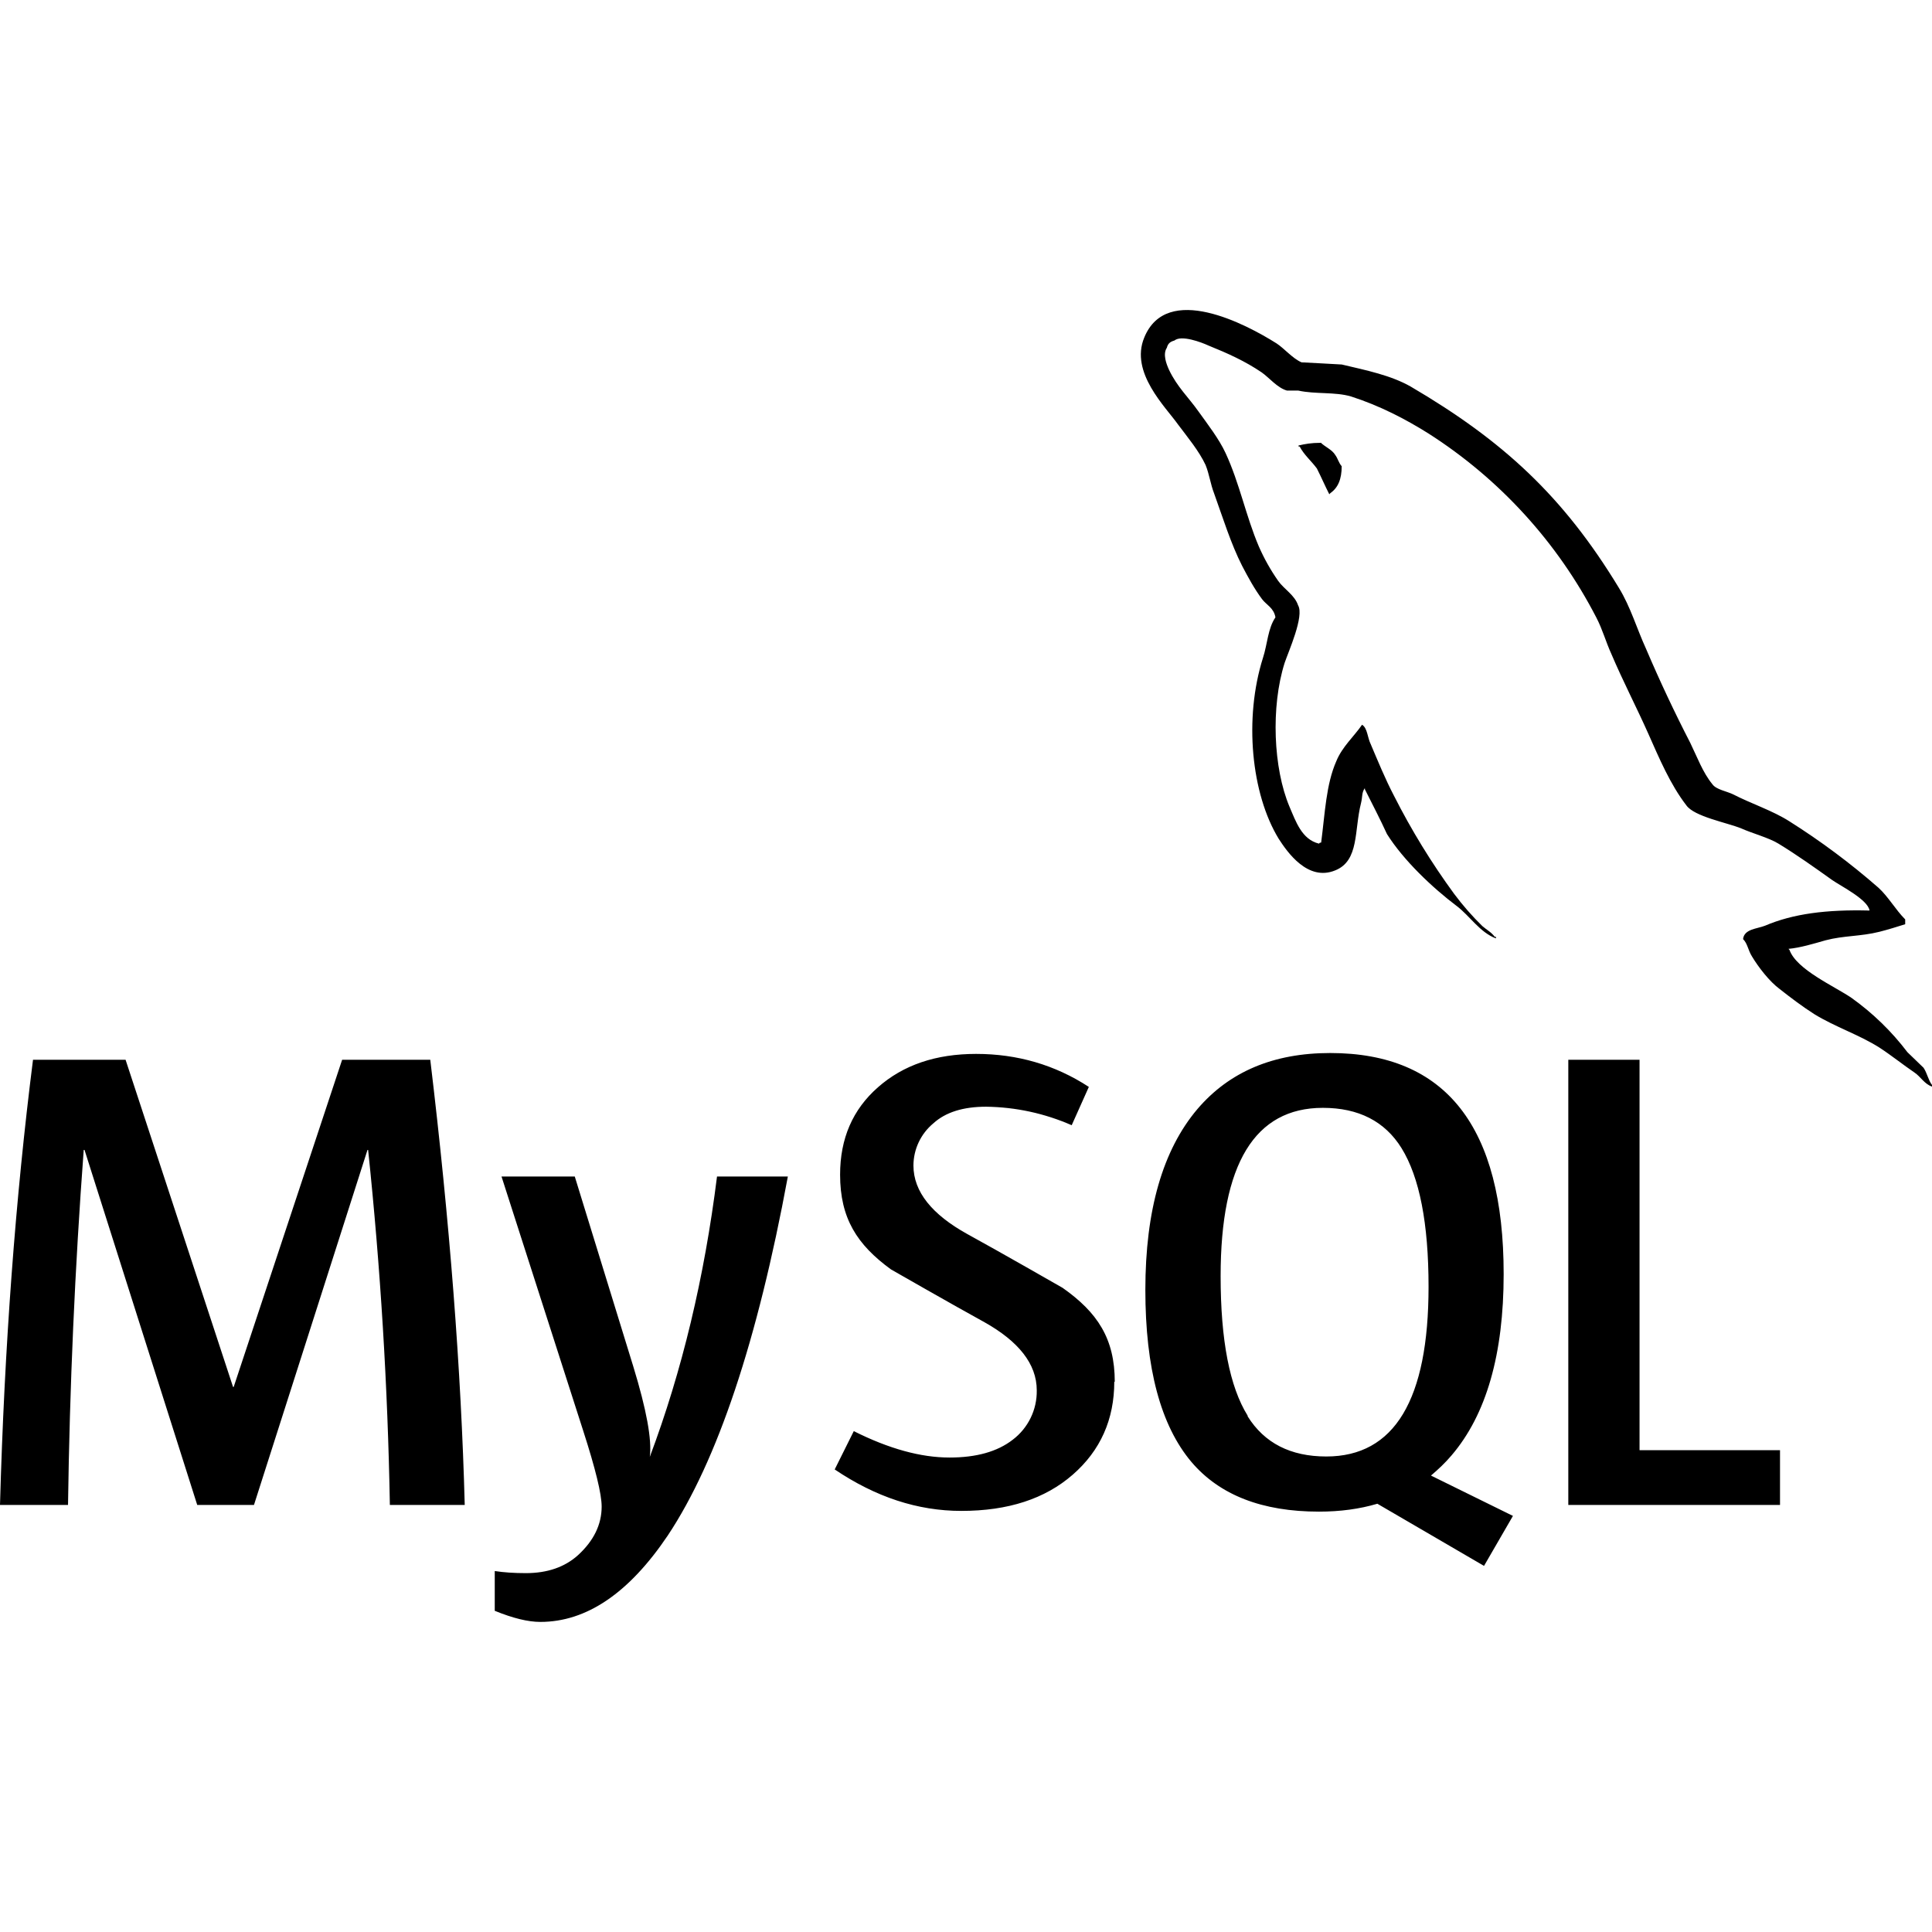
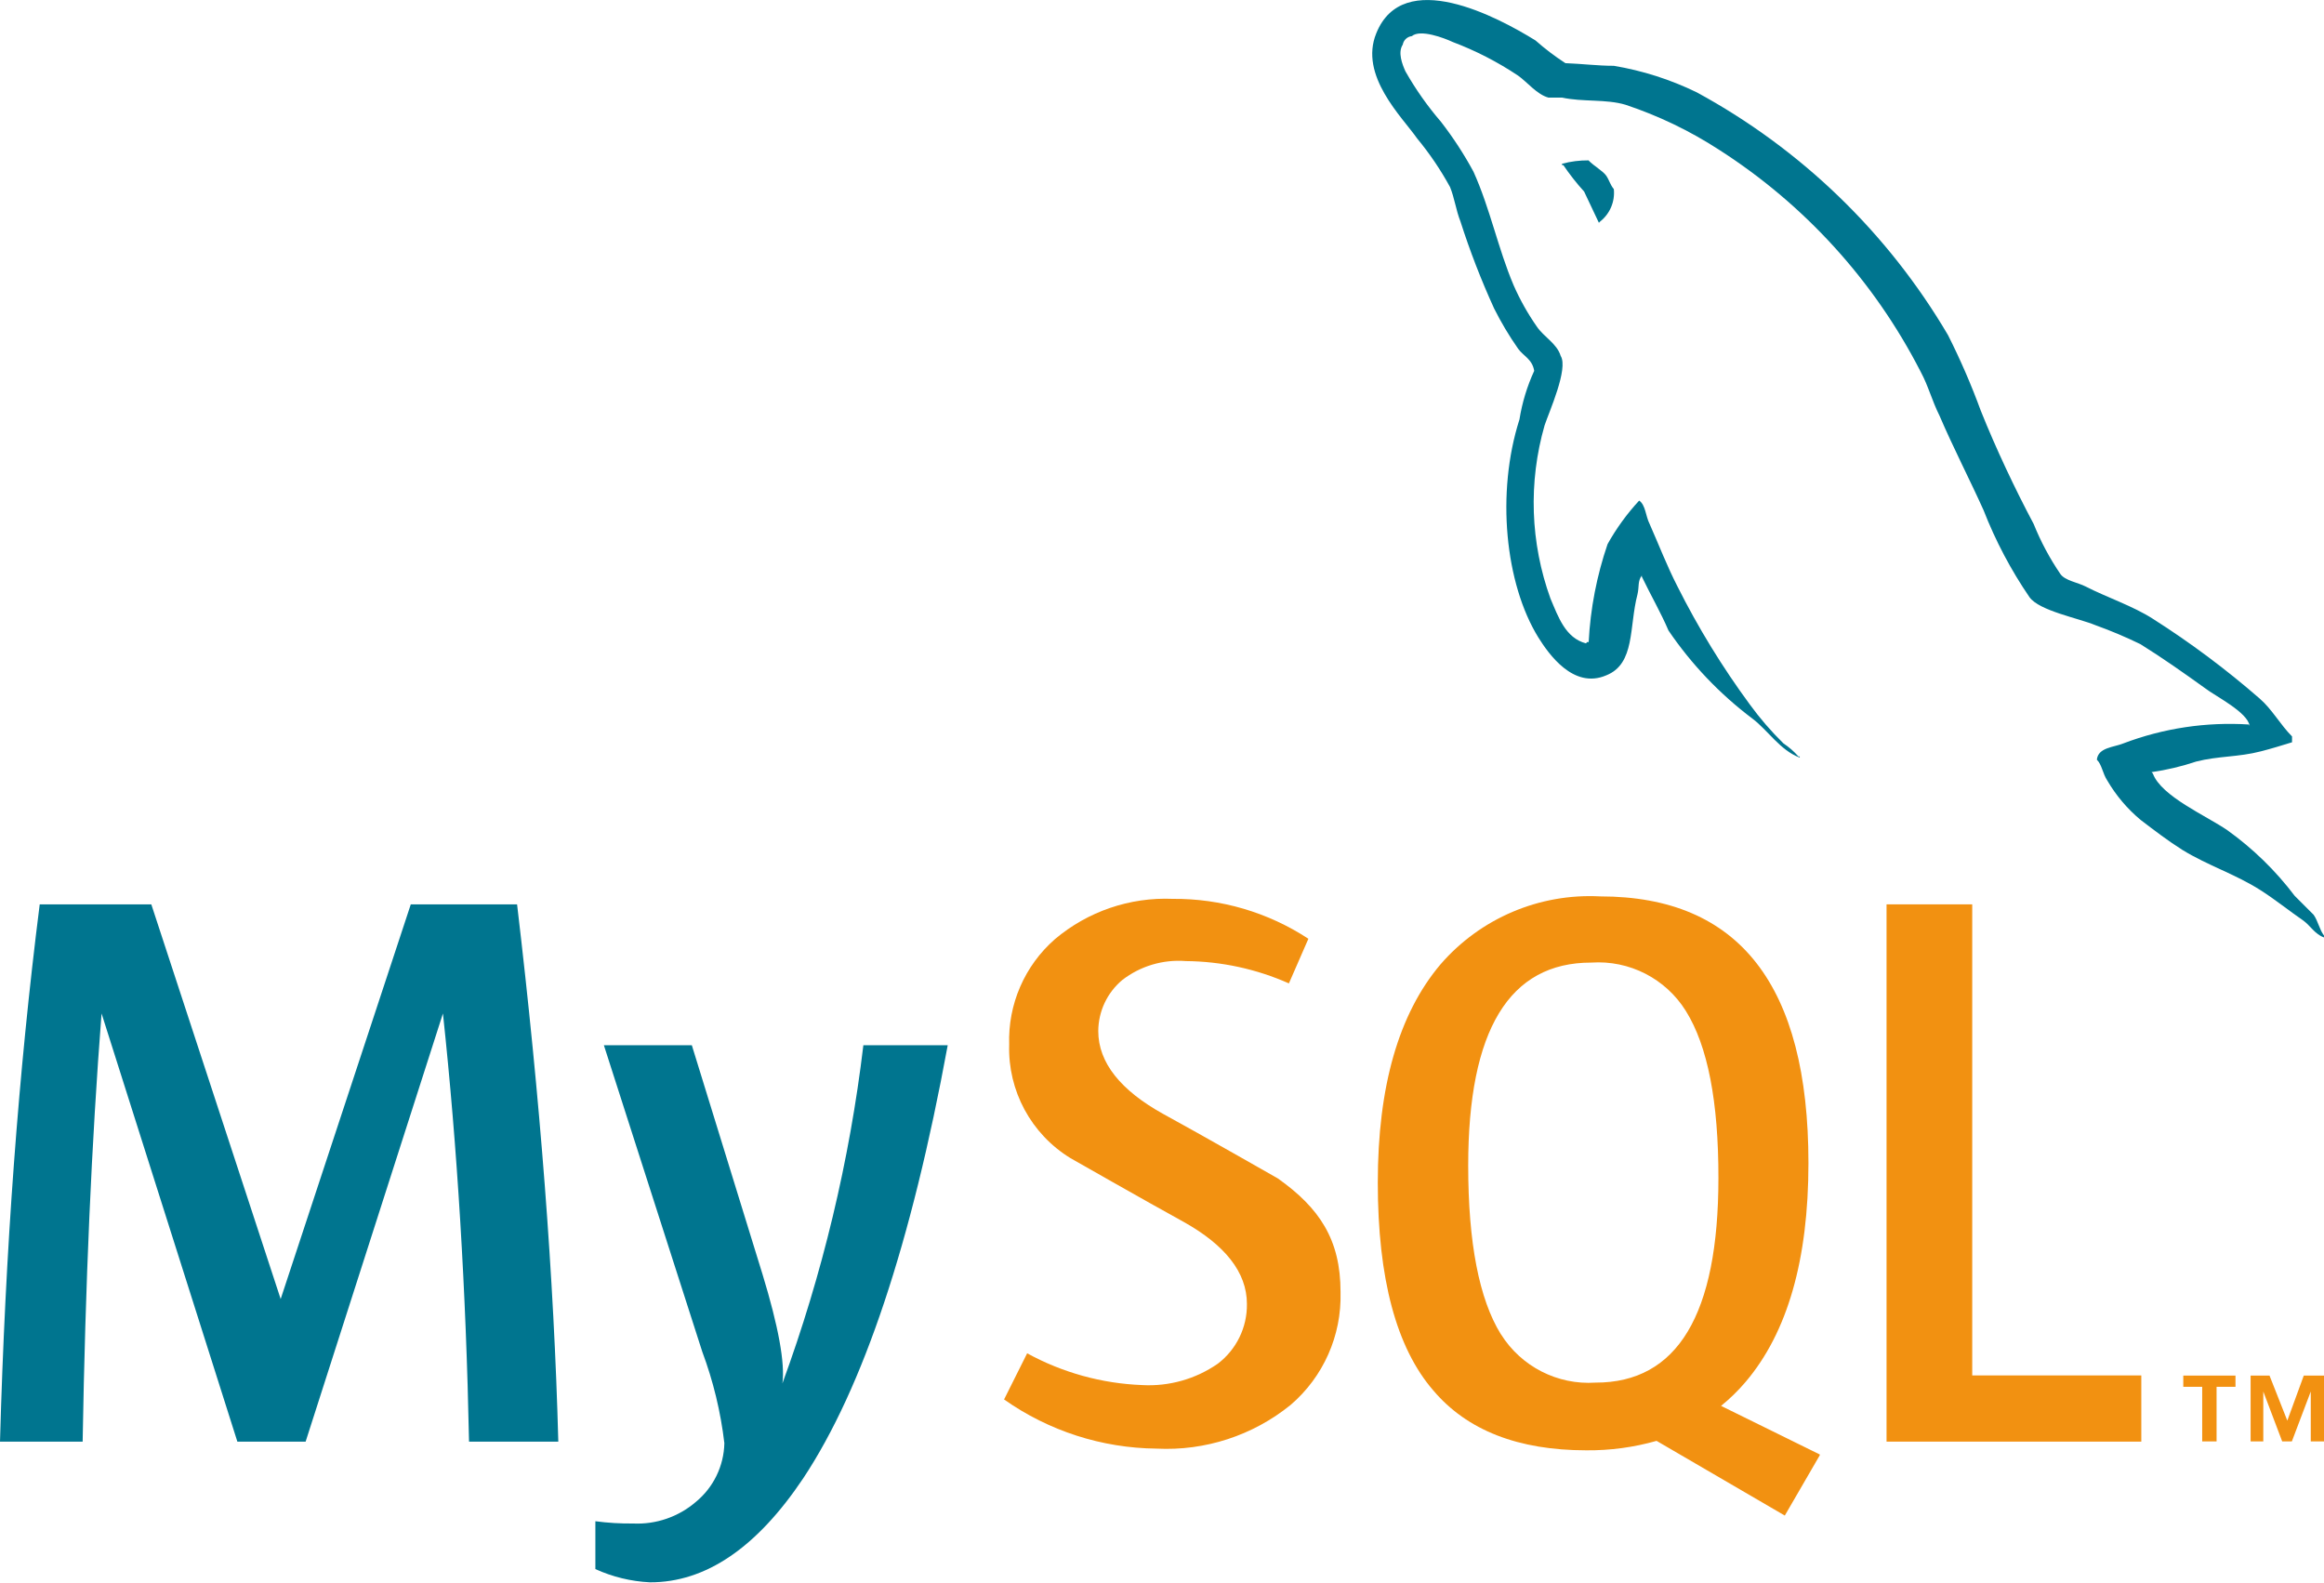
- <svg xmlns="http://www.w3.org/2000/svg" role="img" viewBox="0 0 24 24">
-   <path d="M16.405 5.501c-.115 0-.193.014-.274.033v.013h.014c.054.104.146.18.214.273.054.107.1.214.154.32l.014-.015c.094-.066.14-.172.14-.333-.04-.047-.046-.094-.08-.14-.04-.067-.126-.1-.18-.153zM5.77 18.695h-.927a50.854 50.854 0 00-.27-4.41h-.008l-1.41 4.41H2.45l-1.4-4.41h-.01a72.892 72.892 0 00-.195 4.41H0c.055-1.966.192-3.81.41-5.53h1.15l1.335 4.064h.008l1.347-4.064h1.095c.242 2.015.384 3.86.428 5.53zm4.017-4.08c-.378 2.045-.876 3.533-1.492 4.46-.482.716-1.01 1.073-1.583 1.073-.153 0-.34-.046-.566-.138v-.494c.11.017.24.026.386.026.268 0 .483-.075.647-.222.197-.18.295-.382.295-.605 0-.155-.077-.47-.23-.944L6.23 14.615h.91l.727 2.36c.164.536.233.91.205 1.123.4-1.064.678-2.227.835-3.483zm12.325 4.08h-2.63v-5.53h.885v4.85h1.745zm-3.32.135l-1.016-.5c.09-.076.177-.158.255-.25.433-.506.648-1.258.648-2.253 0-1.83-.718-2.746-2.155-2.746-.704 0-1.254.232-1.65.697-.43.508-.646 1.256-.646 2.245 0 .972.19 1.686.574 2.14.35.41.877.615 1.583.615.264 0 .506-.033.725-.098l1.325.772.36-.622zM15.5 17.588c-.225-.36-.337-.94-.337-1.736 0-1.393.424-2.09 1.27-2.09.443 0 .77.167.977.5.224.362.336.936.336 1.723 0 1.404-.424 2.108-1.27 2.108-.445 0-.77-.167-.978-.5zm-1.658-.425c0 .47-.172.856-.516 1.156-.344.3-.803.45-1.384.45-.543 0-1.064-.172-1.573-.515l.237-.476c.438.22.833.328 1.19.328.332 0 .593-.073.783-.22a.754.754 0 00.3-.615c0-.33-.23-.61-.648-.845-.388-.213-1.163-.657-1.163-.657-.422-.307-.632-.636-.632-1.177 0-.45.157-.81.47-1.085.315-.278.72-.415 1.22-.415.512 0 .98.136 1.4.41l-.213.476a2.726 2.726 0 00-1.064-.23c-.283 0-.502.068-.654.206a.685.685 0 00-.248.524c0 .328.234.61.666.85.393.215 1.187.67 1.187.67.433.305.648.63.648 1.168zm9.382-5.852c-.535-.014-.95.04-1.297.188-.1.04-.26.04-.274.167.055.053.063.14.11.214.08.134.218.313.346.407.14.11.28.216.427.31.26.16.555.255.81.416.145.094.293.213.44.313.073.05.12.14.214.172v-.02c-.046-.06-.06-.147-.105-.214-.067-.067-.134-.127-.2-.193a3.223 3.223 0 00-.695-.675c-.214-.146-.682-.35-.77-.595l-.013-.014c.146-.013.32-.066.46-.106.227-.06.435-.047.67-.106.106-.027.213-.06.32-.094v-.06c-.12-.12-.21-.283-.334-.395a8.867 8.867 0 00-1.104-.823c-.21-.134-.476-.22-.697-.334-.08-.04-.214-.06-.26-.127-.12-.146-.19-.34-.275-.514a17.69 17.69 0 01-.547-1.163c-.12-.262-.193-.523-.34-.763-.69-1.137-1.437-1.826-2.586-2.5-.247-.14-.543-.2-.856-.274-.167-.008-.334-.02-.5-.027-.11-.047-.216-.174-.31-.235-.38-.24-1.364-.76-1.644-.072-.18.434.267.862.422 1.082.115.153.26.328.34.5.047.116.06.235.107.356.106.294.207.622.347.897.073.14.153.287.247.413.054.073.146.107.167.227-.094.136-.1.334-.154.5-.24.757-.146 1.693.194 2.25.107.166.362.534.703.393.3-.12.234-.5.32-.835.02-.08.007-.133.048-.187v.015c.094.188.188.367.274.555.206.328.566.668.867.895.16.12.287.328.487.402v-.02h-.015c-.043-.058-.1-.086-.154-.133a3.445 3.445 0 01-.35-.4 8.76 8.76 0 01-.747-1.218c-.11-.21-.202-.436-.29-.643-.04-.08-.04-.2-.107-.24-.1.146-.247.273-.32.453-.127.288-.14.642-.188 1.01-.027.007-.014 0-.027.014-.214-.052-.287-.274-.367-.46-.2-.475-.233-1.238-.06-1.785.047-.14.247-.582.167-.716-.042-.127-.174-.2-.247-.303a2.478 2.478 0 01-.24-.427c-.16-.374-.24-.788-.414-1.162-.08-.173-.22-.354-.334-.513-.127-.18-.267-.307-.368-.52-.033-.073-.08-.194-.027-.274.014-.054.042-.075.094-.09.088-.072.335.022.422.062.247.1.455.194.662.334.094.066.195.193.315.226h.14c.214.047.455.014.655.073.355.114.675.28.962.46a5.953 5.953 0 012.085 2.286c.08.154.115.295.188.455.14.33.313.663.455.982.14.315.275.636.476.897.1.14.502.213.682.286.133.06.34.115.46.188.23.14.454.3.67.454.11.076.443.243.463.378z" />
+ <svg xmlns="http://www.w3.org/2000/svg" id="Layer_1" data-name="Layer 1" viewBox="0 0 122.88 83.67">
+   <defs>
+     <style>.cls-1,.cls-4{fill:#00758f;}.cls-2,.cls-3{fill:#f29111;}.cls-3,.cls-4{fill-rule:evenodd;}</style>
+   </defs>
+   <path class="cls-1" d="M29.54,76.23H24.8q-.24-12-1.38-22.64h0L16.16,76.23H12.55L5.37,53.59h0q-.79,10.19-1,22.64H0Q.42,61.08,2.1,47.82H8l6.84,20.87h0l6.88-20.87h5.62q1.84,15.52,2.18,28.41Zm0,0Z" />
+   <path class="cls-1" d="M50.11,55.27Q47.22,71,42.47,78.17q-3.69,5.51-8.1,5.5a7.89,7.89,0,0,1-2.89-.7V80.44a14.05,14.05,0,0,0,2,.12,4.74,4.74,0,0,0,3.31-1.14,4.13,4.13,0,0,0,1.51-3.11,20.77,20.77,0,0,0-1.17-4.84l-5.2-16.2h4.65l3.74,12.12q1.26,4.13,1.05,5.76a79.31,79.31,0,0,0,4.28-17.88Zm0,0Z" />
+   <path class="cls-2" d="M70.88,68.35a7.56,7.56,0,0,1-2.64,5.94,10.42,10.42,0,0,1-7.09,2.31A14.22,14.22,0,0,1,53.09,74l1.22-2.44a13.76,13.76,0,0,0,6.08,1.68,6.39,6.39,0,0,0,4-1.13,3.9,3.9,0,0,0,1.54-3.16c0-1.68-1.17-3.12-3.33-4.33-2-1.1-6-3.38-6-3.38a6.79,6.79,0,0,1-3.24-6,7.09,7.09,0,0,1,2.42-5.58,9.06,9.06,0,0,1,6.23-2.13,12.87,12.87,0,0,1,7.17,2.11L68.15,52a13.74,13.74,0,0,0-5.45-1.18,4.87,4.87,0,0,0-3.36,1,3.55,3.55,0,0,0-1.27,2.7c0,1.68,1.2,3.14,3.41,4.37,2,1.09,6.08,3.42,6.08,3.42,2.22,1.57,3.32,3.25,3.32,6Zm0,0Z" />
+   <path class="cls-3" d="M79.35,70.54c-1.14-1.85-1.72-4.82-1.72-8.91q0-10.74,6.51-10.73a5.45,5.45,0,0,1,5,2.56q1.73,2.77,1.72,8.84,0,10.82-6.5,10.81a5.47,5.47,0,0,1-5-2.56Zm16.87,6.37L91,74.34a9.72,9.72,0,0,0,1.3-1.27q3.32-3.91,3.32-11.57,0-14.1-11-14.1A10.44,10.44,0,0,0,76.16,51q-3.31,3.92-3.31,11.53t2.94,11c1.78,2.1,4.48,3.16,8.09,3.16a13.16,13.16,0,0,0,3.71-.5l6.78,3.95,1.85-3.19Zm0,0Z" />
+   <polygon class="cls-2" points="113.22 76.23 99.75 76.23 99.75 47.82 104.28 47.82 104.28 72.73 113.22 72.73 113.22 76.23 113.22 76.23" />
+   <path class="cls-2" d="M116.45,76.22h.75V73.33h1v-.59h-2.76v.59h1v2.89Zm5.72,0h.71V72.74h-1.07l-.87,2.38L120,72.74h-1v3.48h.67V73.58h0l1,2.64h.51l1-2.64v2.64Zm0,0Z" />
+   <path class="cls-4" d="M118.91,38.31a15.86,15.86,0,0,0-6.64,1c-.51.21-1.33.21-1.4.86.27.27.3.72.55,1.1a7.87,7.87,0,0,0,1.77,2.09c.72.55,1.44,1.1,2.2,1.58,1.33.82,2.84,1.3,4.13,2.13.76.48,1.51,1.09,2.27,1.61.37.27.61.72,1.09.89v-.1c-.24-.31-.31-.76-.55-1.1l-1-1a16.49,16.49,0,0,0-3.56-3.47c-1.1-.76-3.5-1.79-3.94-3l-.07-.07a13.51,13.51,0,0,0,2.36-.56c1.17-.3,2.23-.23,3.42-.54.55-.14,1.1-.31,1.65-.48v-.31c-.62-.62-1.06-1.44-1.71-2a46.9,46.9,0,0,0-5.65-4.22c-1.06-.68-2.43-1.13-3.56-1.71-.41-.21-1.09-.31-1.33-.66a13.87,13.87,0,0,1-1.41-2.64c-1-1.88-2-4-2.8-6A37.42,37.42,0,0,0,103,17.72,34.56,34.56,0,0,0,89.71,4.88a16.08,16.08,0,0,0-4.38-1.4c-.85,0-1.71-.11-2.56-.14a13.4,13.4,0,0,1-1.58-1.2c-2-1.24-7-3.91-8.42-.38C71.85,4,74.14,6.19,74.93,7.32a16.35,16.35,0,0,1,1.74,2.57c.24.59.31,1.21.55,1.82A41.7,41.7,0,0,0,79,16.31a16.86,16.86,0,0,0,1.27,2.13c.27.38.75.55.85,1.17a9.9,9.9,0,0,0-.78,2.57c-1.24,3.88-.76,8.68,1,11.53.54.86,1.85,2.75,3.59,2,1.54-.61,1.2-2.57,1.65-4.28.1-.42,0-.69.23-1v.06c.48,1,1,1.89,1.41,2.85A19.65,19.65,0,0,0,92.66,38c.82.62,1.47,1.68,2.5,2.06V40h-.07a4,4,0,0,0-.79-.69,16.31,16.31,0,0,1-1.78-2.06A43.24,43.24,0,0,1,88.69,31c-.55-1.07-1-2.24-1.47-3.3-.21-.41-.21-1-.55-1.23A12,12,0,0,0,85,28.77a19,19,0,0,0-1,5.18c-.14,0-.07,0-.14.07-1.09-.28-1.47-1.41-1.88-2.37a14.85,14.85,0,0,1-.31-9.16c.24-.72,1.27-3,.85-3.67-.2-.66-.89-1-1.26-1.55a12.77,12.77,0,0,1-1.23-2.19c-.82-1.93-1.24-4.05-2.12-6a19.24,19.24,0,0,0-1.72-2.64,16.78,16.78,0,0,1-1.88-2.67c-.17-.38-.41-1-.14-1.41a.55.55,0,0,1,.48-.45c.45-.38,1.71.1,2.16.31A17.11,17.11,0,0,1,80.27,4c.48.34,1,1,1.6,1.16h.72c1.1.24,2.33.07,3.36.38a21.63,21.63,0,0,1,4.93,2.37,30.37,30.37,0,0,1,10.67,11.74c.42.78.59,1.51,1,2.33.72,1.68,1.61,3.4,2.33,5a22.85,22.85,0,0,0,2.43,4.6c.52.72,2.57,1.1,3.49,1.48a23.92,23.92,0,0,1,2.37,1c1.16.72,2.32,1.54,3.42,2.33.54.42,2.26,1.27,2.36,2Zm0,0Z" />
+   <path class="cls-4" d="M84,8.48a5.2,5.2,0,0,0-1.41.18v.07h.07a12.56,12.56,0,0,0,1.1,1.4c.27.55.51,1.1.78,1.65l.07-.07A1.93,1.93,0,0,0,85.33,10c-.2-.24-.24-.48-.41-.72s-.65-.51-.92-.79Zm0,0Z" />
</svg>
